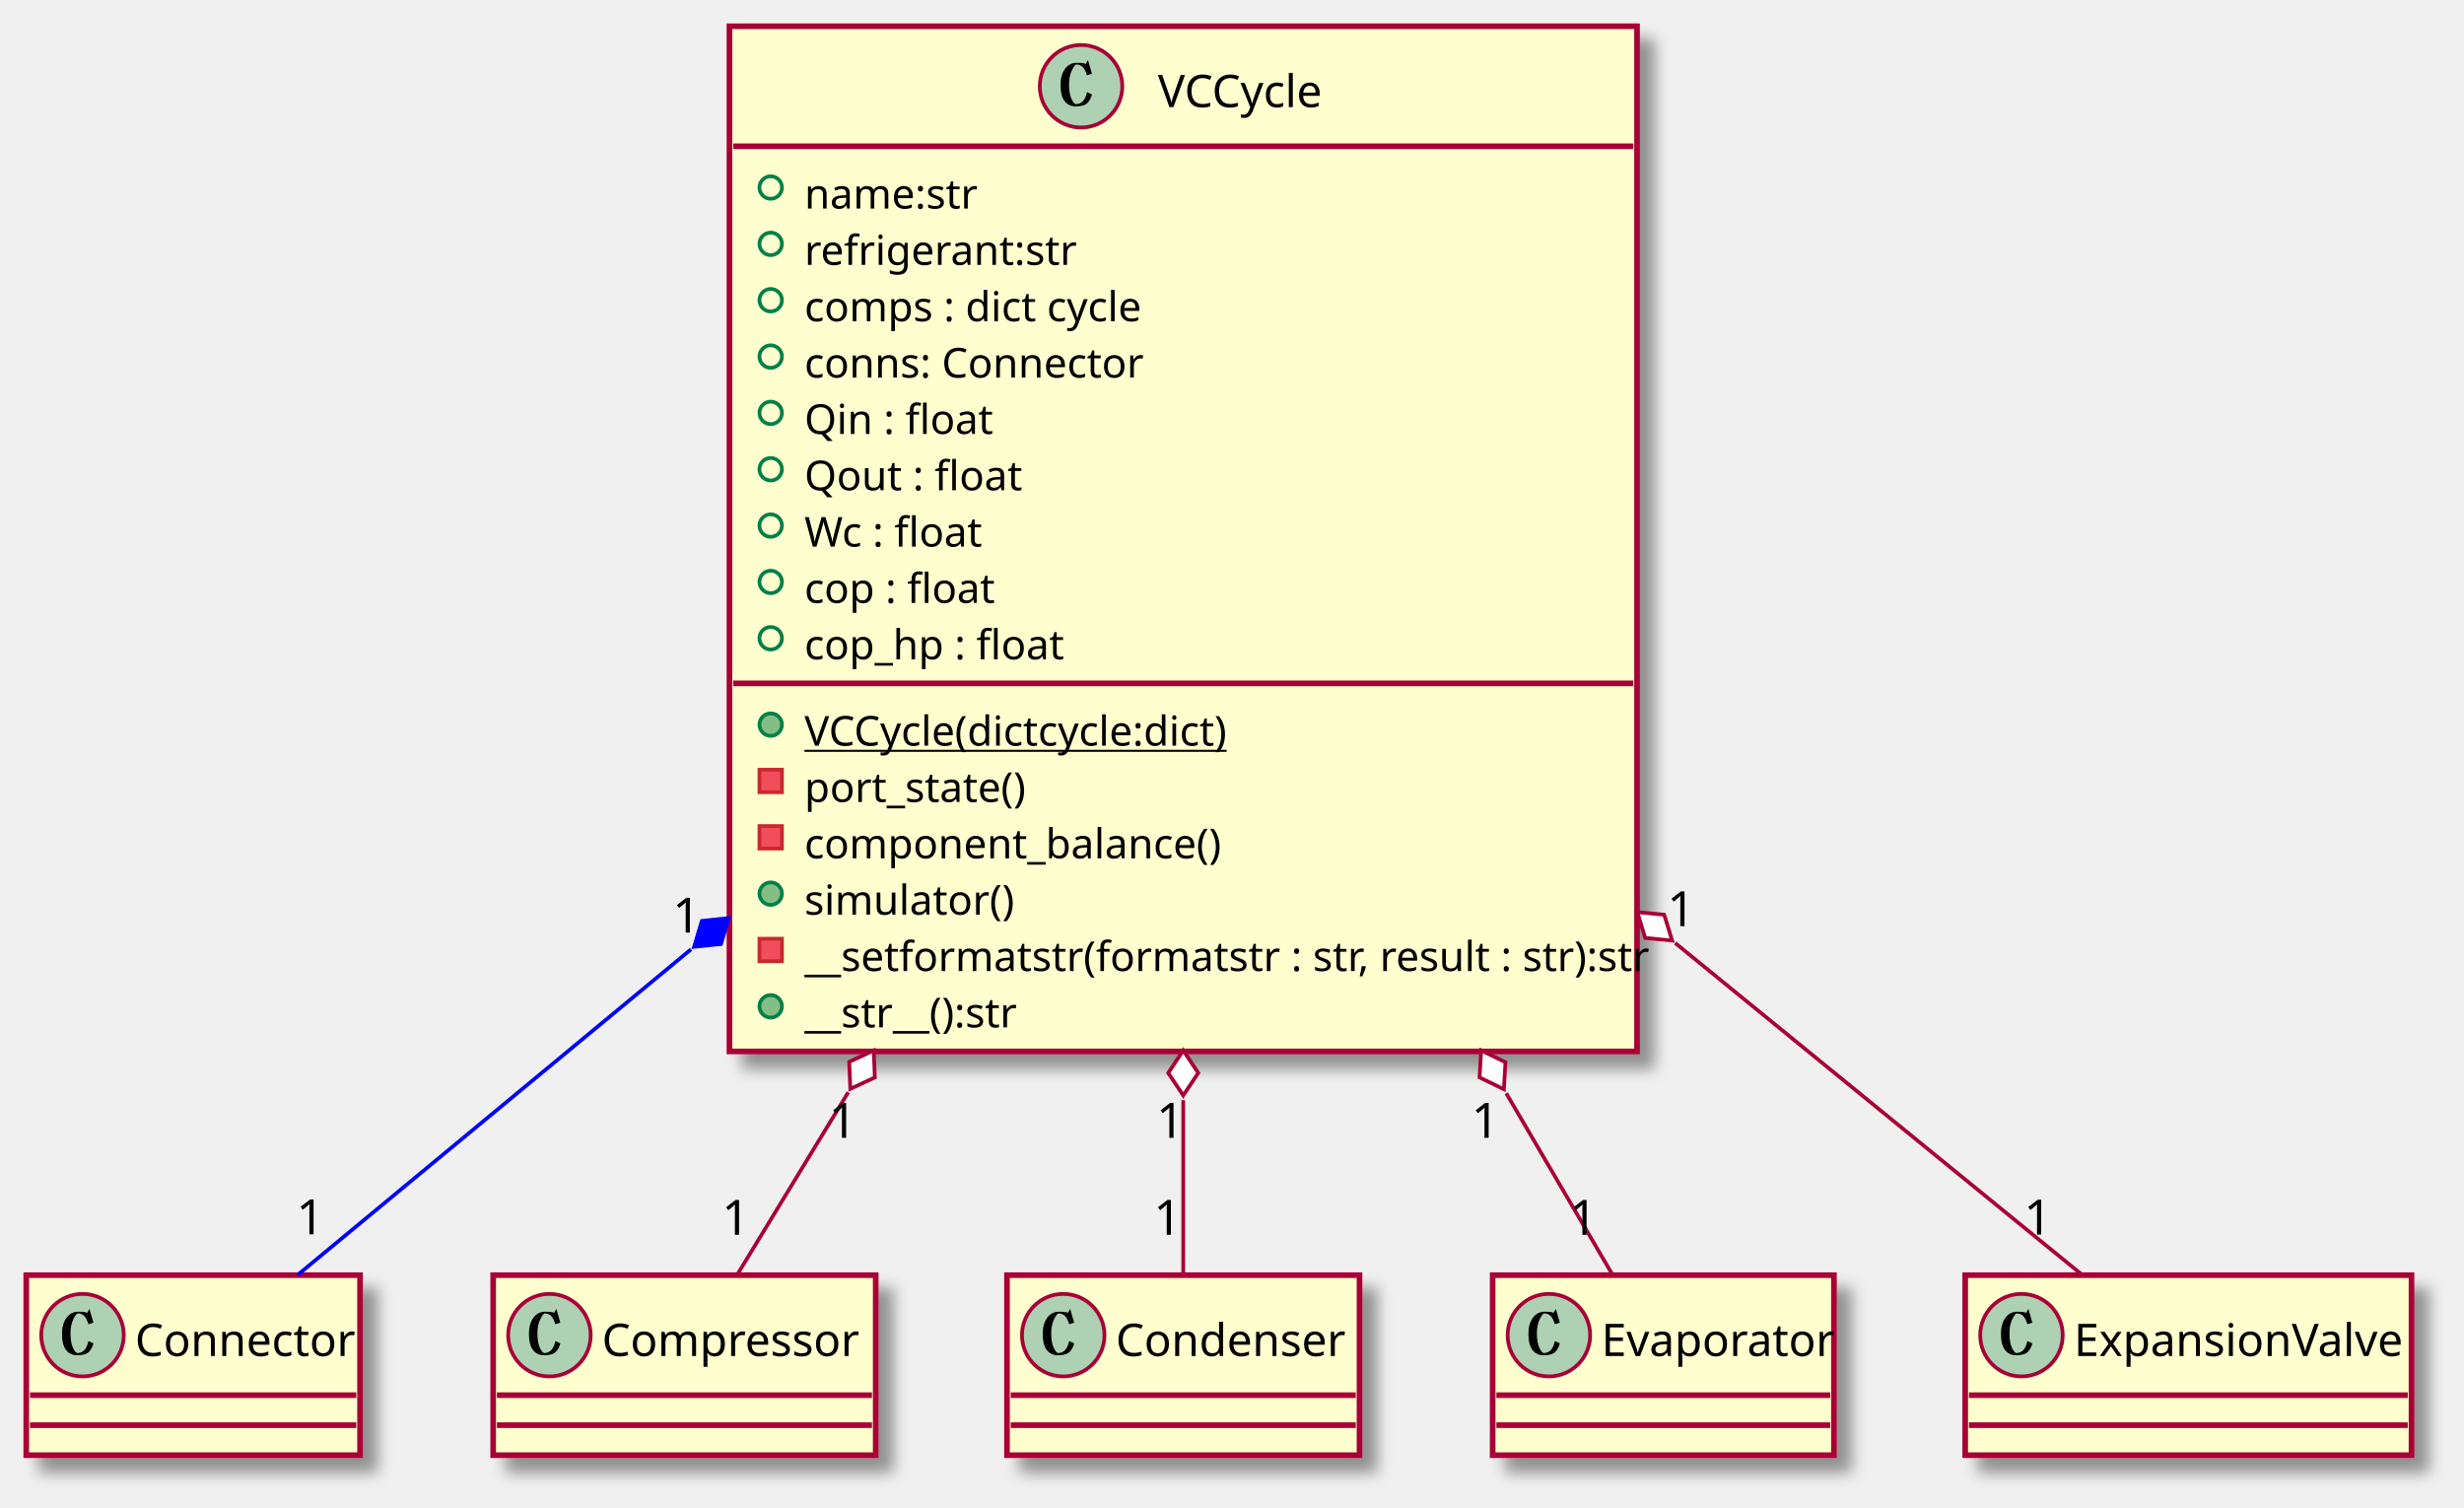
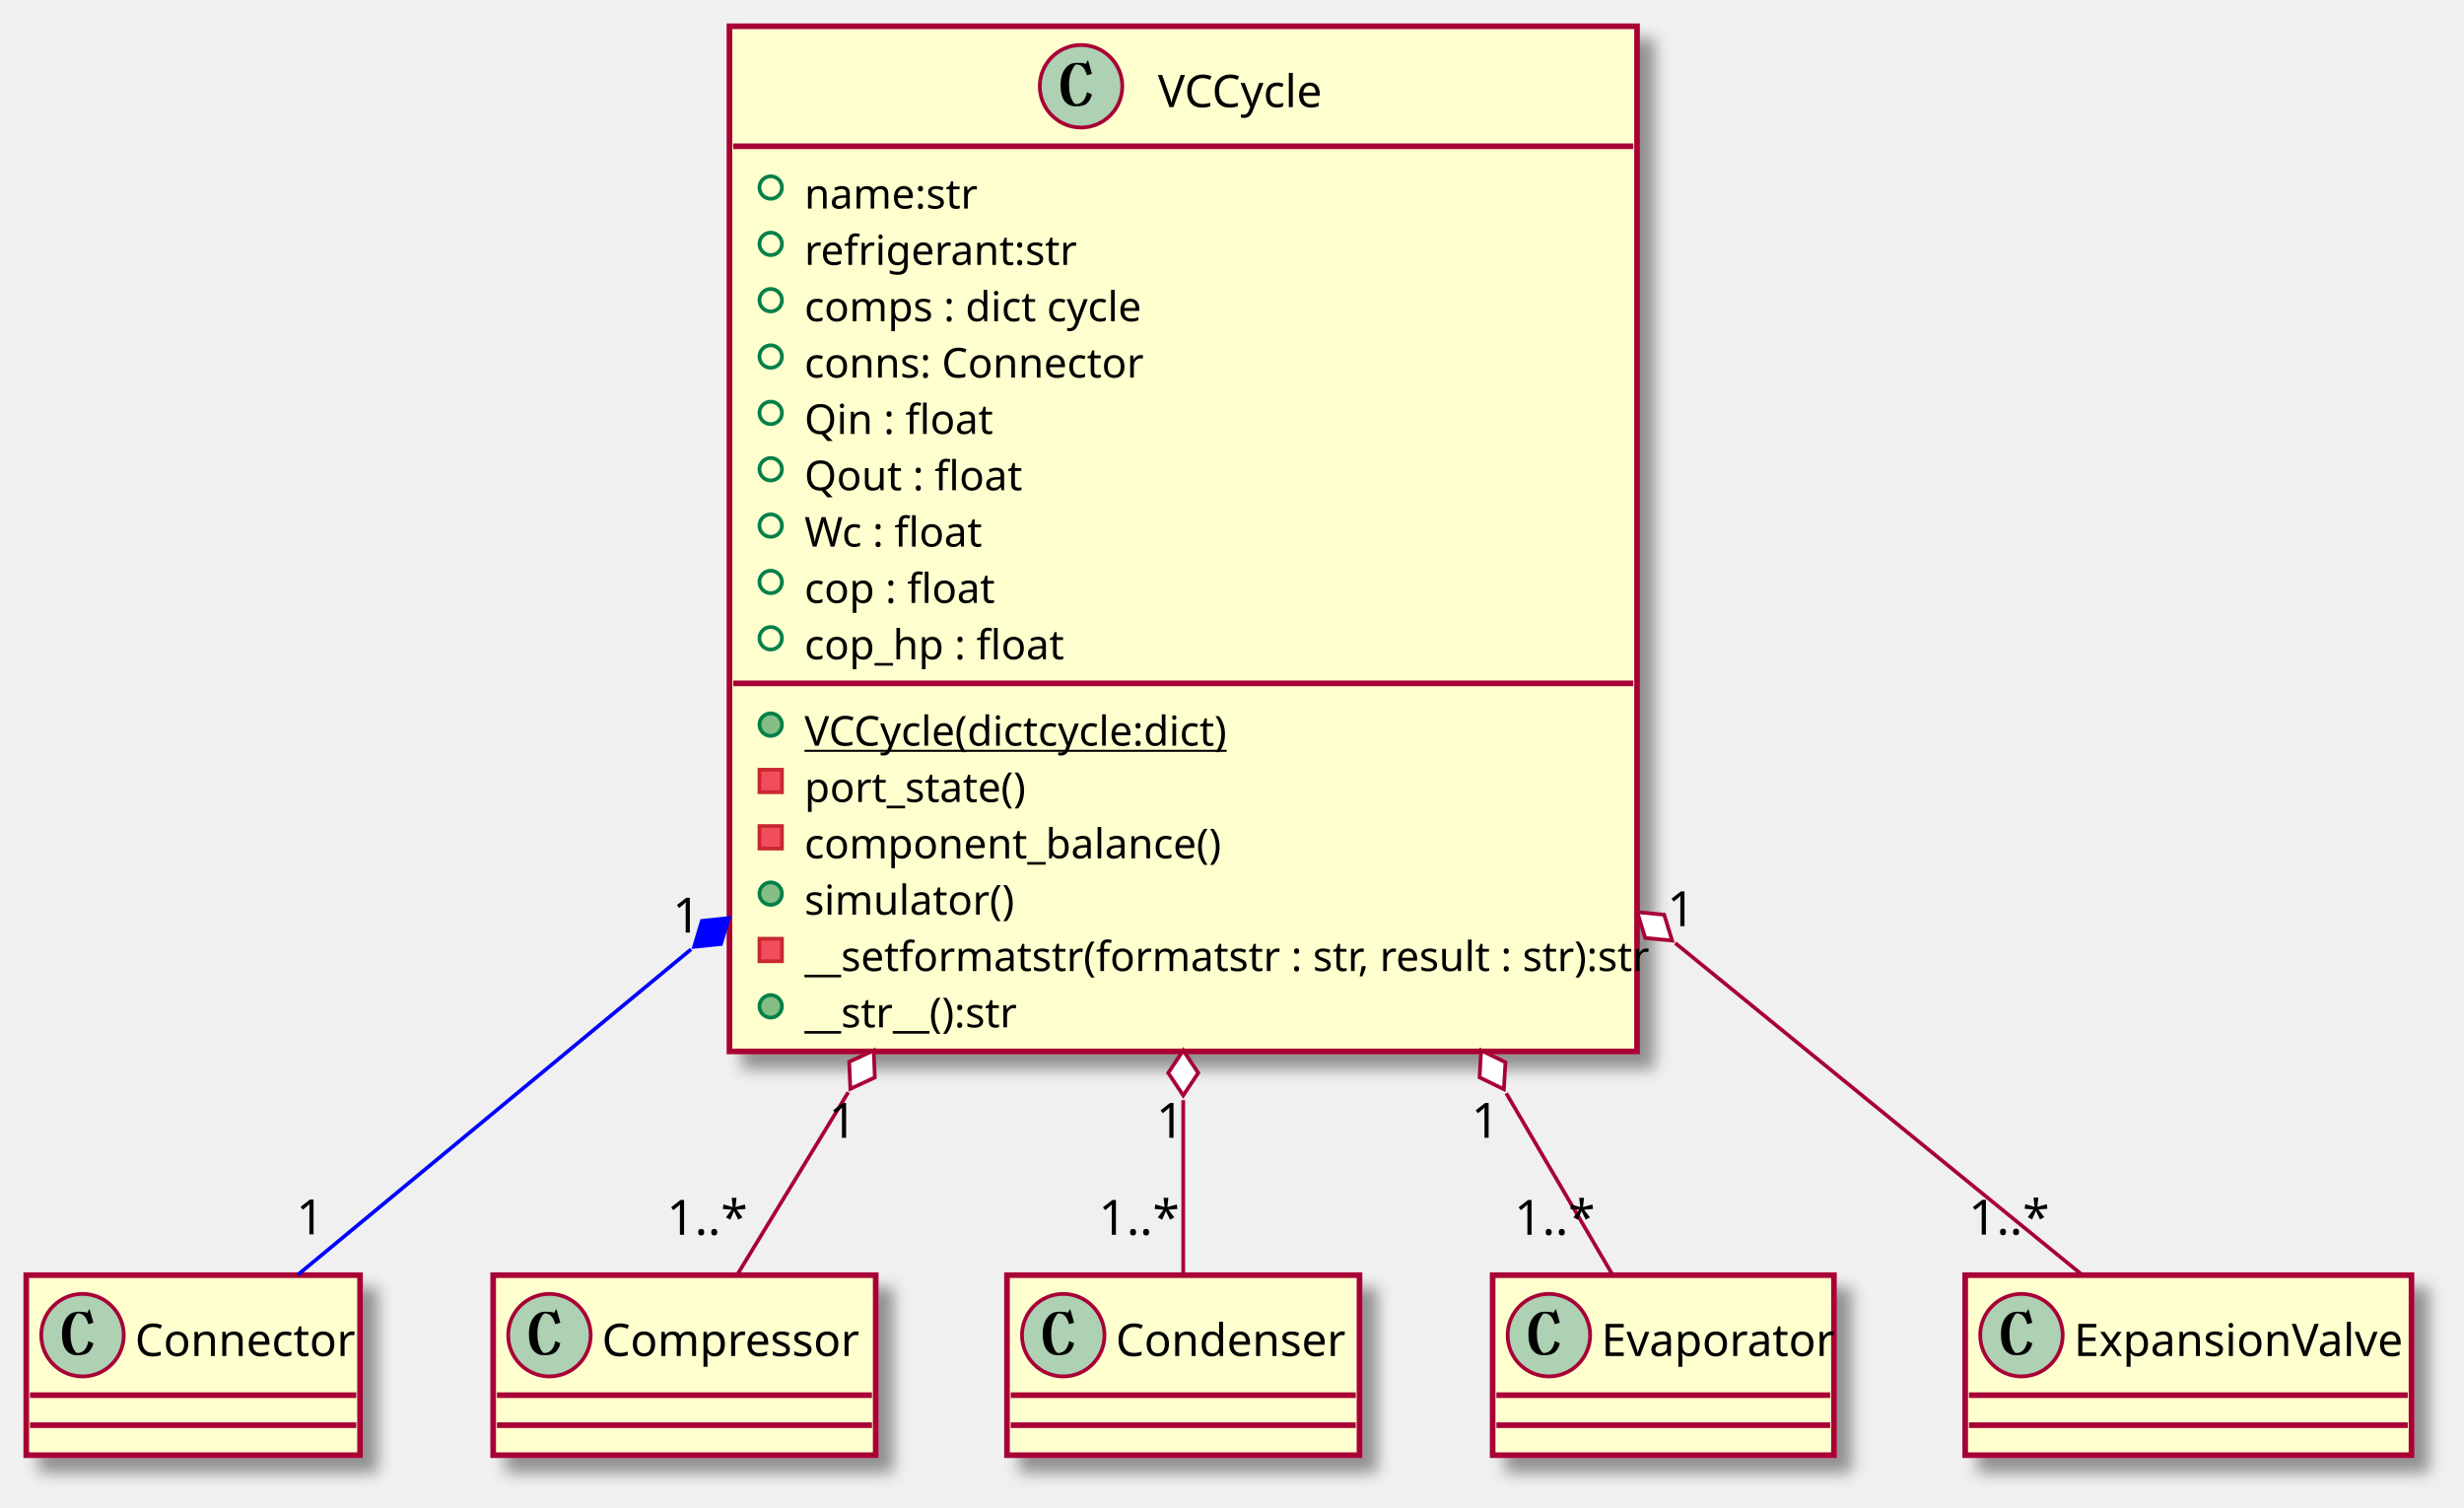
<svg xmlns="http://www.w3.org/2000/svg" contentScriptType="application/ecmascript" contentStyleType="text/css" height="402px" preserveAspectRatio="none" style="width:657px;height:402px;background:#FFFFFF;" version="1.1" viewBox="0 0 657 402" width="657px" zoomAndPan="magnify">
  <defs>
-     <filter height="300%" id="f1oq9ryybprhsf" width="300%" x="-1" y="-1">
+     <filter height="300%" id="f1f6a6kyvpryl3" width="300%" x="-1" y="-1">
      <feGaussianBlur result="blurOut" stdDeviation="2.0" />
      <feColorMatrix in="blurOut" result="blurOut2" type="matrix" values="0 0 0 0 0 0 0 0 0 0 0 0 0 0 0 0 0 0 .4 0" />
      <feOffset dx="4.0" dy="4.0" in="blurOut2" result="blurOut3" />
      <feBlend in="SourceGraphic" in2="blurOut3" mode="normal" />
    </filter>
  </defs>
  <g>
-     <rect codeLine="1" fill="#FEFECE" filter="url(#f1oq9ryybprhsf)" height="273.344" id="VCCycle" style="stroke:#A80036;stroke-width:1.5;" width="242" x="194.5" y="7" />
+     <rect codeLine="1" fill="#FEFECE" filter="url(#f1f6a6kyvpryl3)" height="273.344" id="VCCycle" style="stroke:#A80036;stroke-width:1.5;" width="242" x="194.5" y="7" />
    <ellipse cx="288.25" cy="23" fill="#ADD1B2" rx="11" ry="11" style="stroke:#A80036;stroke-width:1.0;" />
    <path d="M286.828,28.359 Q284.969,28.359 283.875,26.969 Q282.781,25.578 282.781,22.594 Q282.781,20.062 283.945,18.406 Q285.109,16.75 287.094,16.75 Q288.562,16.75 289.031,16.875 Q289.5,17.078 289.5,17.078 Q289.5,17.078 289.5,17.008 Q289.5,16.938 290.109,16.016 L291.156,19.672 L289.828,20.078 Q289.359,18.531 288.695,17.867 Q288.031,17.203 286.969,17.203 Q286.578,17.203 285.812,18.734 Q285.047,20.266 285.047,22.516 Q285.047,24.984 285.711,26.375 Q286.375,27.766 286.906,27.766 Q287.969,27.766 288.727,27 Q289.484,26.234 289.828,24.578 L291.156,25.172 Q290.828,26.578 289.93,27.469 Q289.031,28.359 286.828,28.359 Z " fill="#000000" />
    <text fill="#000000" font-family="sans-serif" font-size="12" lengthAdjust="spacing" textLength="46" x="308.75" y="28.558">VCCycle</text>
    <line style="stroke:#A80036;stroke-width:1.5;" x1="195.5" x2="435.5" y1="39" y2="39" />
    <ellipse cx="205.5" cy="50" rx="3" ry="3" style="stroke:#038048;stroke-width:1.0;fill:none;" />
    <text fill="#000000" font-family="sans-serif" font-size="11" lengthAdjust="spacing" textLength="42" x="214.5" y="55.606">name:str</text>
    <ellipse cx="205.5" cy="65.023" rx="3" ry="3" style="stroke:#038048;stroke-width:1.0;fill:none;" />
    <text fill="#000000" font-family="sans-serif" font-size="11" lengthAdjust="spacing" textLength="67" x="214.5" y="70.629">refrigerant:str</text>
    <ellipse cx="205.5" cy="80.046" rx="3" ry="3" style="stroke:#038048;stroke-width:1.0;fill:none;" />
    <text fill="#000000" font-family="sans-serif" font-size="11" lengthAdjust="spacing" textLength="87" x="214.5" y="85.652">comps : dict cycle</text>
    <ellipse cx="205.5" cy="95.069" rx="3" ry="3" style="stroke:#038048;stroke-width:1.0;fill:none;" />
    <text fill="#000000" font-family="sans-serif" font-size="11" lengthAdjust="spacing" textLength="86" x="214.5" y="100.675">conns: Connector</text>
    <ellipse cx="205.5" cy="110.092" rx="3" ry="3" style="stroke:#038048;stroke-width:1.0;fill:none;" />
    <text fill="#000000" font-family="sans-serif" font-size="11" lengthAdjust="spacing" textLength="46" x="214.5" y="115.698">Qin : float</text>
    <ellipse cx="205.5" cy="125.115" rx="3" ry="3" style="stroke:#038048;stroke-width:1.0;fill:none;" />
    <text fill="#000000" font-family="sans-serif" font-size="11" lengthAdjust="spacing" textLength="53" x="214.5" y="130.721">Qout : float</text>
    <ellipse cx="205.5" cy="140.138" rx="3" ry="3" style="stroke:#038048;stroke-width:1.0;fill:none;" />
    <text fill="#000000" font-family="sans-serif" font-size="11" lengthAdjust="spacing" textLength="46" x="214.5" y="145.744">Wc : float</text>
    <ellipse cx="205.5" cy="155.161" rx="3" ry="3" style="stroke:#038048;stroke-width:1.0;fill:none;" />
    <text fill="#000000" font-family="sans-serif" font-size="11" lengthAdjust="spacing" textLength="48" x="214.5" y="160.767">cop : float</text>
    <ellipse cx="205.5" cy="170.184" rx="3" ry="3" style="stroke:#038048;stroke-width:1.0;fill:none;" />
    <text fill="#000000" font-family="sans-serif" font-size="11" lengthAdjust="spacing" textLength="66" x="214.5" y="175.79">cop_hp : float</text>
    <line style="stroke:#A80036;stroke-width:1.5;" x1="195.5" x2="435.5" y1="182.207" y2="182.207" />
    <ellipse cx="205.5" cy="193.207" fill="#84BE84" rx="3" ry="3" style="stroke:#038048;stroke-width:1.0;" />
    <text fill="#000000" font-family="sans-serif" font-size="11" lengthAdjust="spacing" text-decoration="underline" textLength="113" x="214.5" y="198.812">VCCycle(dictcycle:dict)</text>
    <rect fill="#F24D5C" height="6" style="stroke:#C82930;stroke-width:1.0;" width="6" x="202.5" y="205.23" />
    <text fill="#000000" font-family="sans-serif" font-size="11" lengthAdjust="spacing" textLength="57" x="214.5" y="213.835">port_state()</text>
    <rect fill="#F24D5C" height="6" style="stroke:#C82930;stroke-width:1.0;" width="6" x="202.5" y="220.252" />
    <text fill="#000000" font-family="sans-serif" font-size="11" lengthAdjust="spacing" textLength="105" x="214.5" y="228.858">component_balance()</text>
    <ellipse cx="205.5" cy="238.275" fill="#84BE84" rx="3" ry="3" style="stroke:#038048;stroke-width:1.0;" />
    <text fill="#000000" font-family="sans-serif" font-size="11" lengthAdjust="spacing" textLength="51" x="214.5" y="243.881">simulator()</text>
    <rect fill="#F24D5C" height="6" style="stroke:#C82930;stroke-width:1.0;" width="6" x="202.5" y="250.298" />
    <text fill="#000000" font-family="sans-serif" font-size="11" lengthAdjust="spacing" textLength="216" x="214.5" y="258.904">__setformatstr(formatstr : str, result : str):str</text>
    <ellipse cx="205.5" cy="268.321" fill="#84BE84" rx="3" ry="3" style="stroke:#038048;stroke-width:1.0;" />
    <text fill="#000000" font-family="sans-serif" font-size="11" lengthAdjust="spacing" textLength="61" x="214.5" y="273.927">__str__():str</text>
-     <rect fill="#FEFECE" filter="url(#f1oq9ryybprhsf)" height="48" id="Connector" style="stroke:#A80036;stroke-width:1.5;" width="89" x="7" y="340" />
+     <rect fill="#FEFECE" filter="url(#f1f6a6kyvpryl3)" height="48" id="Connector" style="stroke:#A80036;stroke-width:1.5;" width="89" x="7" y="340" />
    <ellipse cx="22" cy="356" fill="#ADD1B2" rx="11" ry="11" style="stroke:#A80036;stroke-width:1.0;" />
    <path d="M20.578,361.359 Q18.719,361.359 17.625,359.969 Q16.531,358.578 16.531,355.594 Q16.531,353.062 17.695,351.406 Q18.859,349.75 20.844,349.75 Q22.312,349.75 22.781,349.875 Q23.25,350.078 23.25,350.078 Q23.25,350.078 23.25,350.008 Q23.25,349.938 23.859,349.016 L24.906,352.672 L23.578,353.078 Q23.109,351.531 22.445,350.867 Q21.781,350.203 20.719,350.203 Q20.328,350.203 19.562,351.734 Q18.797,353.266 18.797,355.516 Q18.797,357.984 19.461,359.375 Q20.125,360.766 20.656,360.766 Q21.719,360.766 22.477,360 Q23.234,359.234 23.578,357.578 L24.906,358.172 Q24.578,359.578 23.68,360.469 Q22.781,361.359 20.578,361.359 Z " fill="#000000" />
    <text fill="#000000" font-family="sans-serif" font-size="12" lengthAdjust="spacing" textLength="57" x="36" y="361.558">Connector</text>
    <line style="stroke:#A80036;stroke-width:1.5;" x1="8" x2="95" y1="372" y2="372" />
    <line style="stroke:#A80036;stroke-width:1.5;" x1="8" x2="95" y1="380" y2="380" />
-     <rect fill="#FEFECE" filter="url(#f1oq9ryybprhsf)" height="48" id="Compressor" style="stroke:#A80036;stroke-width:1.5;" width="102" x="131.5" y="340" />
+     <rect fill="#FEFECE" filter="url(#f1f6a6kyvpryl3)" height="48" id="Compressor" style="stroke:#A80036;stroke-width:1.5;" width="102" x="131.5" y="340" />
    <ellipse cx="146.5" cy="356" fill="#ADD1B2" rx="11" ry="11" style="stroke:#A80036;stroke-width:1.0;" />
    <path d="M145.078,361.359 Q143.219,361.359 142.125,359.969 Q141.031,358.578 141.031,355.594 Q141.031,353.062 142.195,351.406 Q143.359,349.75 145.344,349.75 Q146.812,349.75 147.281,349.875 Q147.75,350.078 147.75,350.078 Q147.75,350.078 147.75,350.008 Q147.75,349.938 148.359,349.016 L149.406,352.672 L148.078,353.078 Q147.609,351.531 146.945,350.867 Q146.281,350.203 145.219,350.203 Q144.828,350.203 144.062,351.734 Q143.297,353.266 143.297,355.516 Q143.297,357.984 143.961,359.375 Q144.625,360.766 145.156,360.766 Q146.219,360.766 146.977,360 Q147.734,359.234 148.078,357.578 L149.406,358.172 Q149.078,359.578 148.18,360.469 Q147.281,361.359 145.078,361.359 Z " fill="#000000" />
    <text fill="#000000" font-family="sans-serif" font-size="12" lengthAdjust="spacing" textLength="70" x="160.5" y="361.558">Compressor</text>
    <line style="stroke:#A80036;stroke-width:1.5;" x1="132.5" x2="232.5" y1="372" y2="372" />
    <line style="stroke:#A80036;stroke-width:1.5;" x1="132.5" x2="232.5" y1="380" y2="380" />
-     <rect fill="#FEFECE" filter="url(#f1oq9ryybprhsf)" height="48" id="Condenser" style="stroke:#A80036;stroke-width:1.5;" width="94" x="268.5" y="340" />
+     <rect fill="#FEFECE" filter="url(#f1f6a6kyvpryl3)" height="48" id="Condenser" style="stroke:#A80036;stroke-width:1.5;" width="94" x="268.5" y="340" />
    <ellipse cx="283.5" cy="356" fill="#ADD1B2" rx="11" ry="11" style="stroke:#A80036;stroke-width:1.0;" />
    <path d="M282.078,361.359 Q280.219,361.359 279.125,359.969 Q278.031,358.578 278.031,355.594 Q278.031,353.062 279.195,351.406 Q280.359,349.75 282.344,349.75 Q283.812,349.75 284.281,349.875 Q284.75,350.078 284.75,350.078 Q284.75,350.078 284.75,350.008 Q284.75,349.938 285.359,349.016 L286.406,352.672 L285.078,353.078 Q284.609,351.531 283.945,350.867 Q283.281,350.203 282.219,350.203 Q281.828,350.203 281.062,351.734 Q280.297,353.266 280.297,355.516 Q280.297,357.984 280.961,359.375 Q281.625,360.766 282.156,360.766 Q283.219,360.766 283.977,360 Q284.734,359.234 285.078,357.578 L286.406,358.172 Q286.078,359.578 285.18,360.469 Q284.281,361.359 282.078,361.359 Z " fill="#000000" />
    <text fill="#000000" font-family="sans-serif" font-size="12" lengthAdjust="spacing" textLength="62" x="297.5" y="361.558">Condenser</text>
    <line style="stroke:#A80036;stroke-width:1.5;" x1="269.5" x2="361.5" y1="372" y2="372" />
    <line style="stroke:#A80036;stroke-width:1.5;" x1="269.5" x2="361.5" y1="380" y2="380" />
-     <rect fill="#FEFECE" filter="url(#f1oq9ryybprhsf)" height="48" id="Evaporator" style="stroke:#A80036;stroke-width:1.5;" width="91" x="398" y="340" />
+     <rect fill="#FEFECE" filter="url(#f1f6a6kyvpryl3)" height="48" id="Evaporator" style="stroke:#A80036;stroke-width:1.5;" width="91" x="398" y="340" />
    <ellipse cx="413" cy="356" fill="#ADD1B2" rx="11" ry="11" style="stroke:#A80036;stroke-width:1.0;" />
    <path d="M411.578,361.359 Q409.719,361.359 408.625,359.969 Q407.531,358.578 407.531,355.594 Q407.531,353.062 408.695,351.406 Q409.859,349.75 411.844,349.75 Q413.312,349.75 413.781,349.875 Q414.25,350.078 414.25,350.078 Q414.25,350.078 414.25,350.008 Q414.25,349.938 414.859,349.016 L415.906,352.672 L414.578,353.078 Q414.109,351.531 413.445,350.867 Q412.781,350.203 411.719,350.203 Q411.328,350.203 410.562,351.734 Q409.797,353.266 409.797,355.516 Q409.797,357.984 410.461,359.375 Q411.125,360.766 411.656,360.766 Q412.719,360.766 413.477,360 Q414.234,359.234 414.578,357.578 L415.906,358.172 Q415.578,359.578 414.68,360.469 Q413.781,361.359 411.578,361.359 Z " fill="#000000" />
    <text fill="#000000" font-family="sans-serif" font-size="12" lengthAdjust="spacing" textLength="59" x="427" y="361.558">Evaporator</text>
    <line style="stroke:#A80036;stroke-width:1.5;" x1="399" x2="488" y1="372" y2="372" />
    <line style="stroke:#A80036;stroke-width:1.5;" x1="399" x2="488" y1="380" y2="380" />
-     <rect fill="#FEFECE" filter="url(#f1oq9ryybprhsf)" height="48" id="ExpansionValve" style="stroke:#A80036;stroke-width:1.5;" width="119" x="524" y="340" />
+     <rect fill="#FEFECE" filter="url(#f1f6a6kyvpryl3)" height="48" id="ExpansionValve" style="stroke:#A80036;stroke-width:1.5;" width="119" x="524" y="340" />
    <ellipse cx="539" cy="356" fill="#ADD1B2" rx="11" ry="11" style="stroke:#A80036;stroke-width:1.0;" />
    <path d="M537.578,361.359 Q535.719,361.359 534.625,359.969 Q533.531,358.578 533.531,355.594 Q533.531,353.062 534.695,351.406 Q535.859,349.75 537.844,349.75 Q539.312,349.75 539.781,349.875 Q540.25,350.078 540.25,350.078 Q540.25,350.078 540.25,350.008 Q540.25,349.938 540.859,349.016 L541.906,352.672 L540.578,353.078 Q540.109,351.531 539.445,350.867 Q538.781,350.203 537.719,350.203 Q537.328,350.203 536.562,351.734 Q535.797,353.266 535.797,355.516 Q535.797,357.984 536.461,359.375 Q537.125,360.766 537.656,360.766 Q538.719,360.766 539.477,360 Q540.234,359.234 540.578,357.578 L541.906,358.172 Q541.578,359.578 540.68,360.469 Q539.781,361.359 537.578,361.359 Z " fill="#000000" />
    <text fill="#000000" font-family="sans-serif" font-size="12" lengthAdjust="spacing" textLength="87" x="553" y="361.558">ExpansionValve</text>
    <line style="stroke:#A80036;stroke-width:1.5;" x1="525" x2="642" y1="372" y2="372" />
    <line style="stroke:#A80036;stroke-width:1.5;" x1="525" x2="642" y1="380" y2="380" />
    <path codeLine="18" d="M184.26,253.12 C144.65,285.9 104.96,318.76 79.43,339.88 " fill="none" id="VCCycle-backto-Connector" style="stroke:#0000FF;stroke-width:1.0;" />
    <polygon fill="#0000FF" points="194.32,244.8,187.147,245.543,185.074,252.45,192.247,251.707,194.32,244.8" style="stroke:#0000FF;stroke-width:1.0;" />
    <text fill="#000000" font-family="sans-serif" font-size="13" lengthAdjust="spacing" textLength="7" x="179.333" y="248.656">1</text>
    <text fill="#000000" font-family="sans-serif" font-size="13" lengthAdjust="spacing" textLength="7" x="78.996" y="329.113">1</text>
    <path codeLine="19" d="M226.18,291.24 C214.82,309.9 204.48,326.89 196.71,339.66 " fill="none" id="VCCycle-backto-Compressor" style="stroke:#A80036;stroke-width:1.0;" />
    <polygon fill="#FFFFFF" points="232.97,280.08,226.433,283.125,226.73,290.33,233.267,287.285,232.97,280.08" style="stroke:#A80036;stroke-width:1.0;" />
    <text fill="#000000" font-family="sans-serif" font-size="13" lengthAdjust="spacing" textLength="7" x="220.996" y="303.377">1</text>
-     <text fill="#000000" font-family="sans-serif" font-size="13" lengthAdjust="spacing" textLength="7" x="192.454" y="329.239">1</text>
+     <text fill="#000000" font-family="sans-serif" font-size="13" lengthAdjust="spacing" textLength="20" x="177.789" y="329.239">1..*</text>
    <path codeLine="20" d="M315.5,293.33 C315.5,311.16 315.5,327.37 315.5,339.66 " fill="none" id="VCCycle-backto-Condenser" style="stroke:#A80036;stroke-width:1.0;" />
    <polygon fill="#FFFFFF" points="315.5,280.08,311.5,286.08,315.5,292.08,319.5,286.08,315.5,280.08" style="stroke:#A80036;stroke-width:1.0;" />
    <text fill="#000000" font-family="sans-serif" font-size="13" lengthAdjust="spacing" textLength="7" x="308.298" y="303.377">1</text>
-     <text fill="#000000" font-family="sans-serif" font-size="13" lengthAdjust="spacing" textLength="7" x="307.603" y="329.239">1</text>
+     <text fill="#000000" font-family="sans-serif" font-size="13" lengthAdjust="spacing" textLength="20" x="292.938" y="329.239">1..*</text>
    <path codeLine="21" d="M401.62,291.5 C412.48,310.06 422.38,326.95 429.83,339.66 " fill="none" id="VCCycle-backto-Evaporator" style="stroke:#A80036;stroke-width:1.0;" />
    <polygon fill="#FFFFFF" points="394.93,280.08,394.512,287.279,400.997,290.433,401.415,283.234,394.93,280.08" style="stroke:#A80036;stroke-width:1.0;" />
    <text fill="#000000" font-family="sans-serif" font-size="13" lengthAdjust="spacing" textLength="7" x="392.32" y="303.377">1</text>
-     <text fill="#000000" font-family="sans-serif" font-size="13" lengthAdjust="spacing" textLength="7" x="418.43" y="329.239">1</text>
+     <text fill="#000000" font-family="sans-serif" font-size="13" lengthAdjust="spacing" textLength="20" x="403.765" y="329.239">1..*</text>
    <path codeLine="22" d="M446.67,251.44 C487.58,284.8 528.85,318.44 555.2,339.93 " fill="none" id="VCCycle-backto-ExpansionValve" style="stroke:#A80036;stroke-width:1.0;" />
    <polygon fill="#FFFFFF" points="436.56,243.2,438.682,250.092,445.859,250.785,443.738,243.893,436.56,243.2" style="stroke:#A80036;stroke-width:1.0;" />
    <text fill="#000000" font-family="sans-serif" font-size="13" lengthAdjust="spacing" textLength="7" x="444.54" y="246.954">1</text>
-     <text fill="#000000" font-family="sans-serif" font-size="13" lengthAdjust="spacing" textLength="7" x="539.654" y="329.176">1</text>
+     <text fill="#000000" font-family="sans-serif" font-size="13" lengthAdjust="spacing" textLength="20" x="524.907" y="329.176">1..*</text>
  </g>
</svg>
